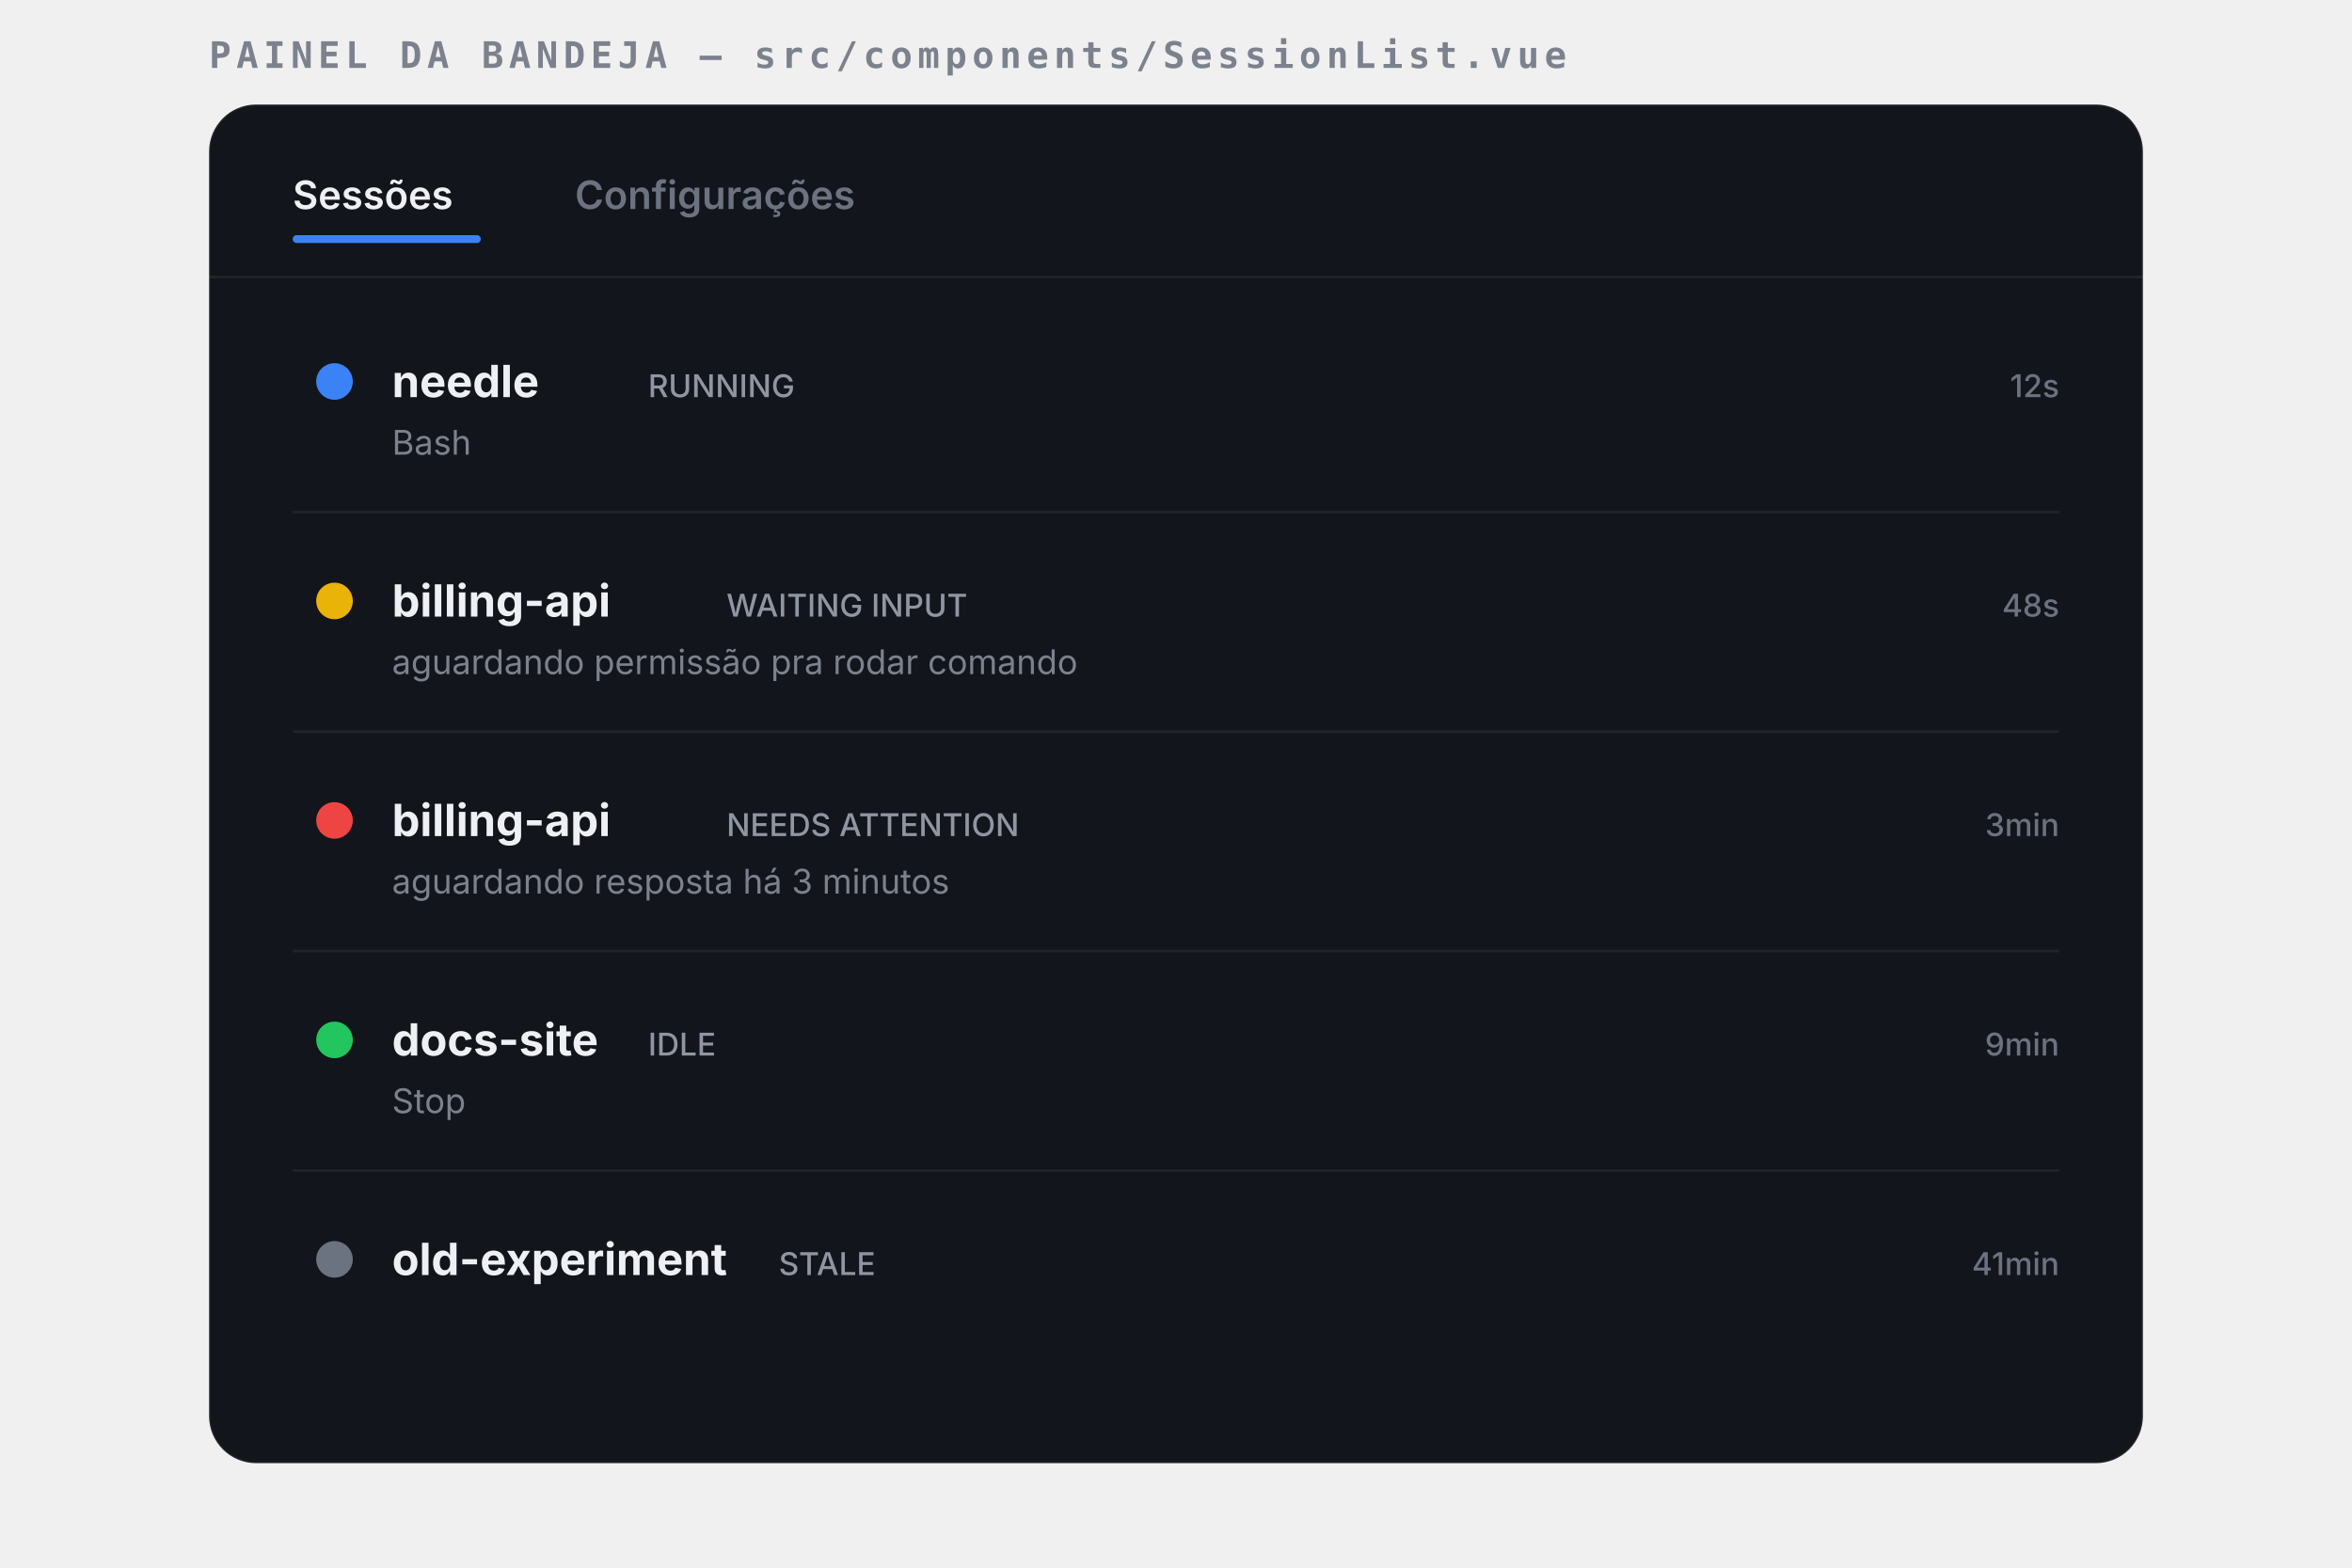
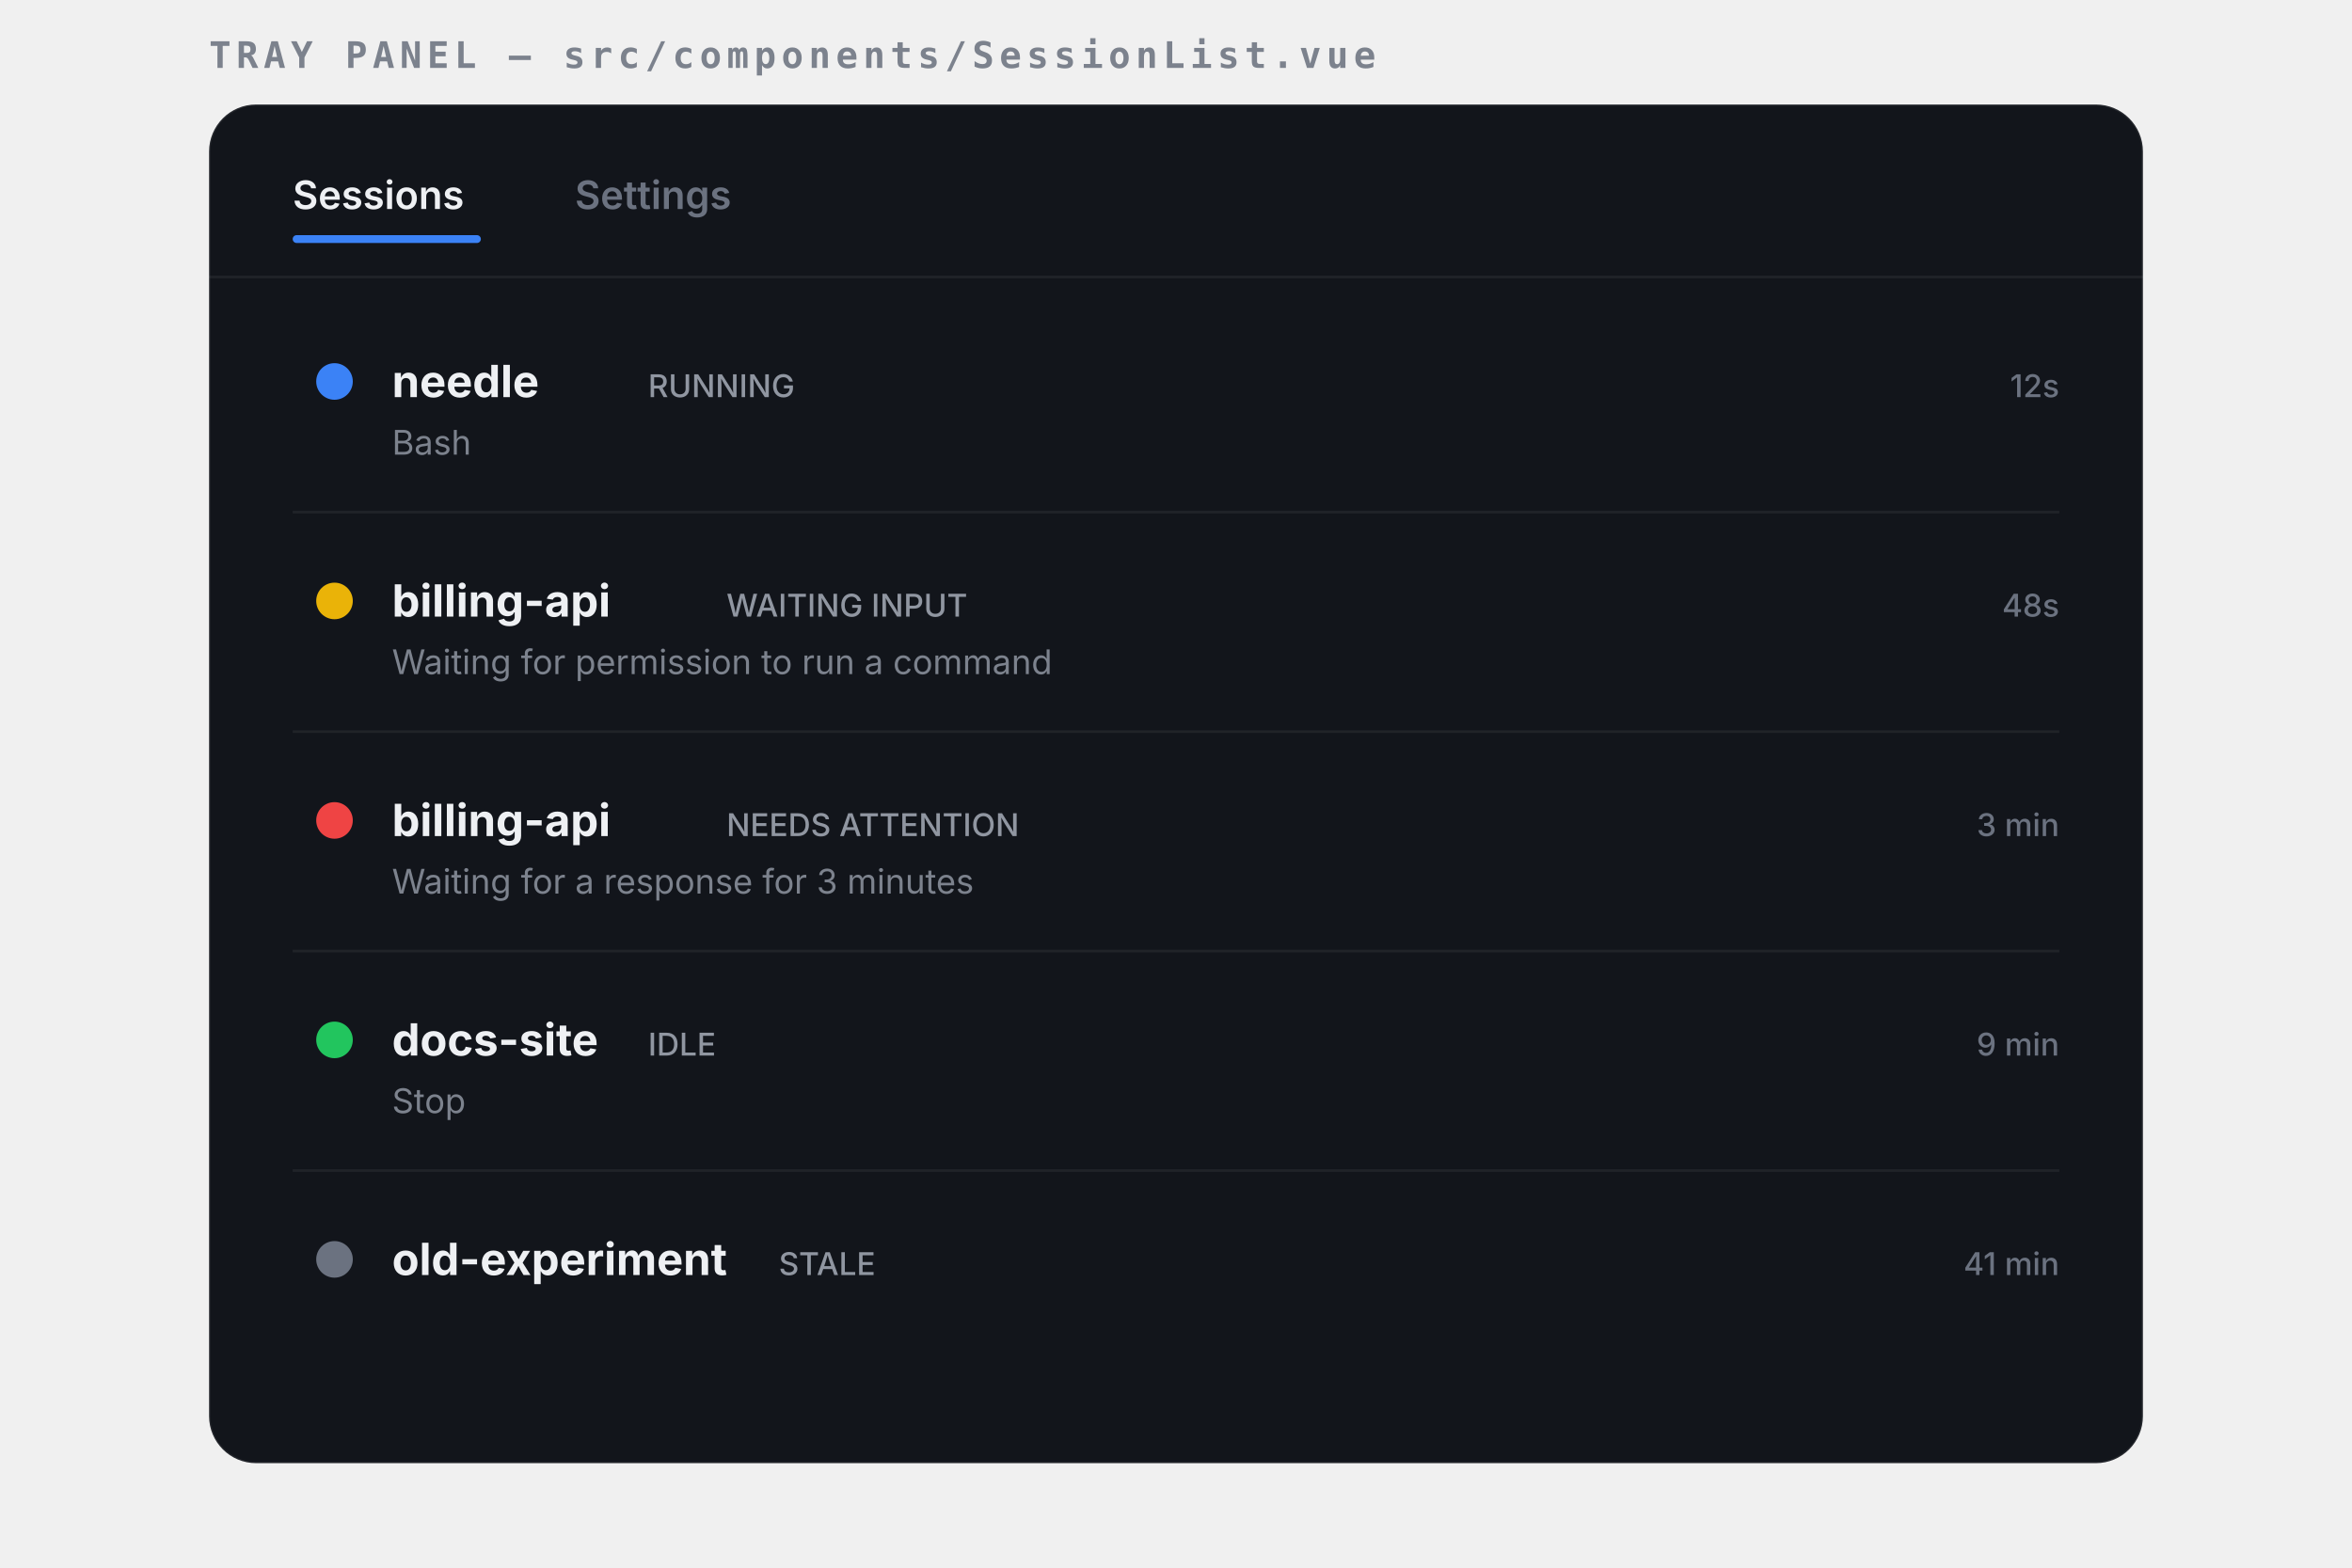
- <svg xmlns="http://www.w3.org/2000/svg" width="100%" viewBox="0 0 900 600" role="img" aria-label="Mockup fiel do painel da bandeja do Needle, com sessões em diferentes estados">
+ <svg xmlns="http://www.w3.org/2000/svg" width="100%" viewBox="0 0 900 600" role="img" aria-label="Accurate mockup of the Needle tray panel, showing sessions in different states">
  <defs>
    <style>
      .caption { font: 600 14px ui-monospace, SFMono-Regular, Consolas, monospace; fill: #7c828d; letter-spacing: 2px; }
      .tab { font: 600 15px -apple-system, BlinkMacSystemFont, "Segoe UI", sans-serif; }
      .project { font: 700 17px -apple-system, BlinkMacSystemFont, "Segoe UI", sans-serif; fill: #eef0f3; }
      .state { font: 500 12px -apple-system, BlinkMacSystemFont, "Segoe UI", sans-serif; fill: #9096a1; }
      .elapsed { font: 500 12px -apple-system, BlinkMacSystemFont, "Segoe UI", sans-serif; fill: #6b7280; }
      .snippet { font: 400 13px -apple-system, BlinkMacSystemFont, "Segoe UI", sans-serif; fill: #7c828d; }
      .row-line { stroke: #ffffff; stroke-opacity: 0.06; }
    </style>
  </defs>
-   <text x="80" y="26" class="caption">PAINEL DA BANDEJA — src/components/SessionList.vue</text>
+   <text x="80" y="26" class="caption">TRAY PANEL — src/components/SessionList.vue</text>
  <rect x="80" y="40" width="740" height="520" rx="18" fill="#12151b" stroke="#ffffff" stroke-opacity="0.08" />
-   <text x="112" y="80" class="tab" fill="#eef0f3">Sessões</text>
+   <text x="112" y="80" class="tab" fill="#eef0f3">Sessions</text>
  <rect x="112" y="90" width="72" height="3" rx="1.5" fill="#3b82f6" />
-   <text x="220" y="80" class="tab" fill="#6b7280">Configurações</text>
+   <text x="220" y="80" class="tab" fill="#6b7280">Settings</text>
  <line x1="80" y1="106" x2="820" y2="106" class="row-line" />
  <g>
    <circle cx="128" cy="146" r="7" fill="#3b82f6" />
    <text x="150" y="152" class="project">needle</text>
    <text x="248" y="152" class="state">RUNNING</text>
    <text x="788" y="152" class="elapsed" text-anchor="end">12s</text>
    <text x="150" y="174" class="snippet">Bash</text>
    <line x1="112" y1="196" x2="788" y2="196" class="row-line" />
    <circle cx="128" cy="230" r="7" fill="#eab308" />
    <text x="150" y="236" class="project">billing-api</text>
    <text x="278" y="236" class="state">WAITING INPUT</text>
    <text x="788" y="236" class="elapsed" text-anchor="end">48s</text>
-     <text x="150" y="258" class="snippet">aguardando permissão pra rodar comando</text>
+     <text x="150" y="258" class="snippet">Waiting for permission to run a command</text>
    <line x1="112" y1="280" x2="788" y2="280" class="row-line" />
    <circle cx="128" cy="314" r="7" fill="#ef4444" />
    <text x="150" y="320" class="project">billing-api</text>
    <text x="278" y="320" class="state" fill="#ef4444">NEEDS ATTENTION</text>
-     <text x="788" y="320" class="elapsed" text-anchor="end">3min</text>
-     <text x="150" y="342" class="snippet">aguardando resposta há 3 minutos</text>
+     <text x="788" y="320" class="elapsed" text-anchor="end">3 min</text>
+     <text x="150" y="342" class="snippet">Waiting for a response for 3 minutes</text>
    <line x1="112" y1="364" x2="788" y2="364" class="row-line" />
    <circle cx="128" cy="398" r="7" fill="#22c55e" />
    <text x="150" y="404" class="project">docs-site</text>
    <text x="248" y="404" class="state">IDLE</text>
-     <text x="788" y="404" class="elapsed" text-anchor="end">9min</text>
+     <text x="788" y="404" class="elapsed" text-anchor="end">9 min</text>
    <text x="150" y="426" class="snippet">Stop</text>
    <line x1="112" y1="448" x2="788" y2="448" class="row-line" />
    <circle cx="128" cy="482" r="7" fill="#6b7280" />
    <text x="150" y="488" class="project" fill="#8a8f98">old-experiment</text>
    <text x="298" y="488" class="state">STALE</text>
-     <text x="788" y="488" class="elapsed" text-anchor="end">41min</text>
+     <text x="788" y="488" class="elapsed" text-anchor="end">41 min</text>
  </g>
</svg>
